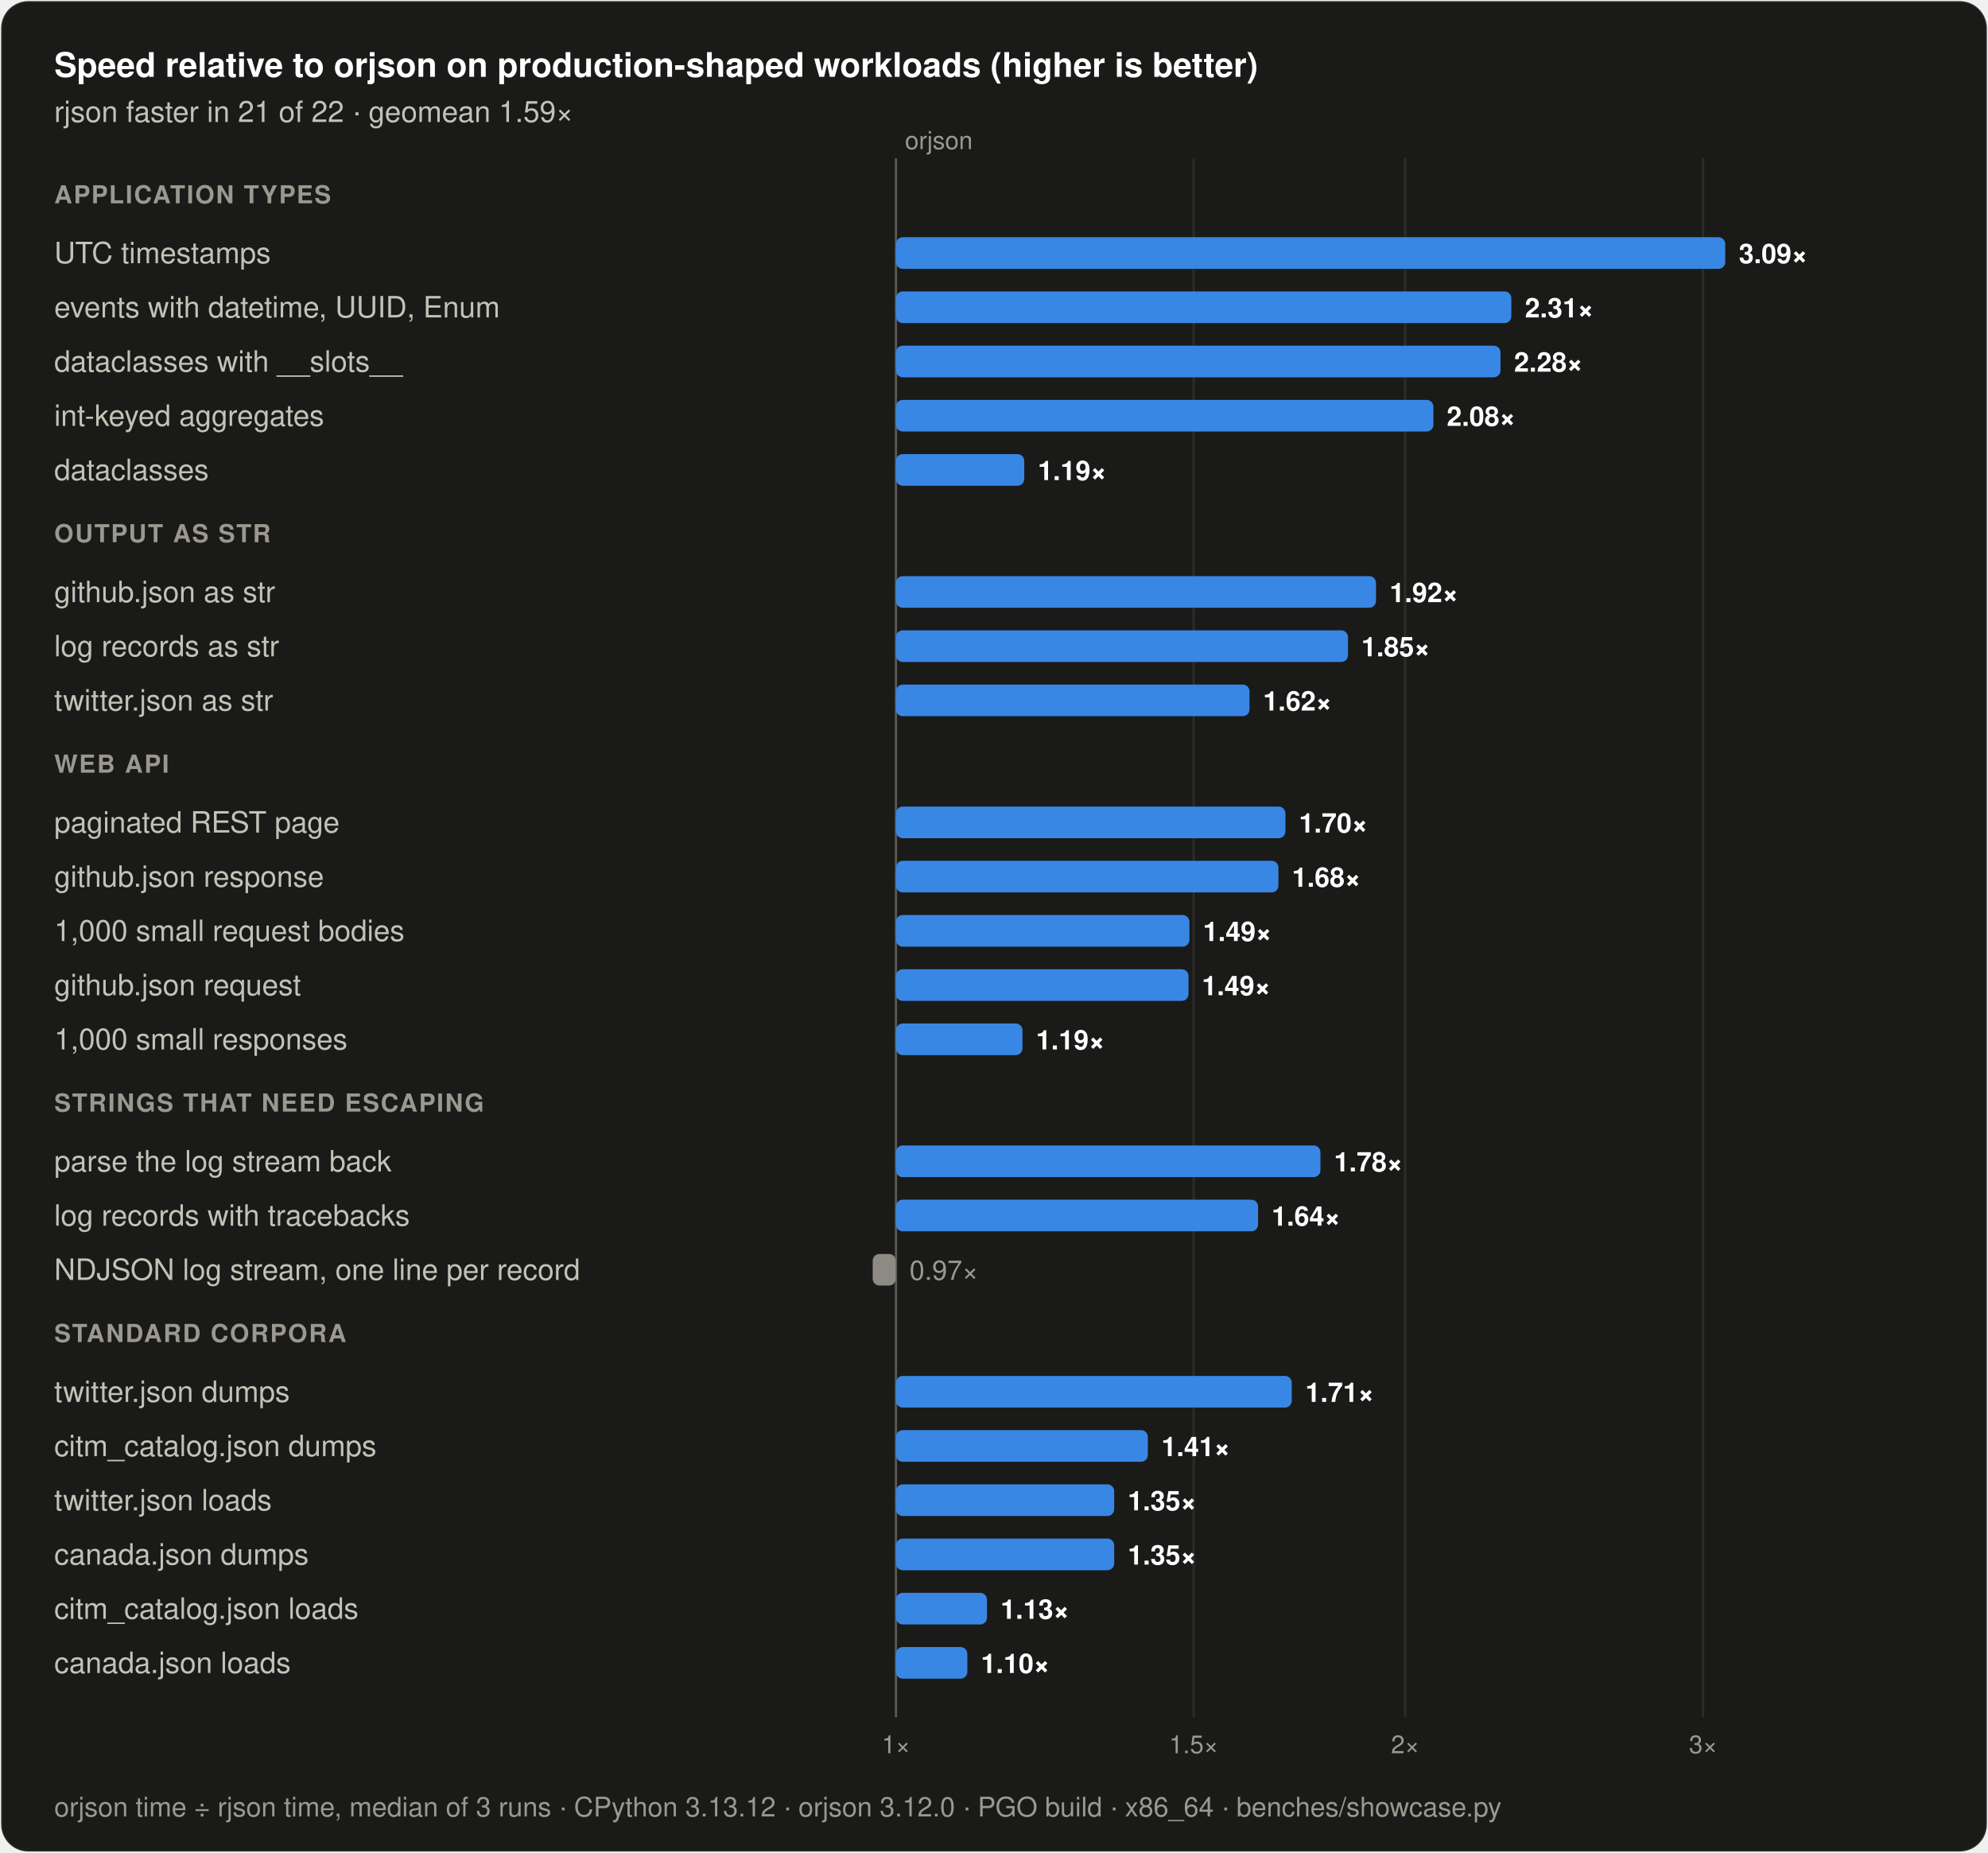
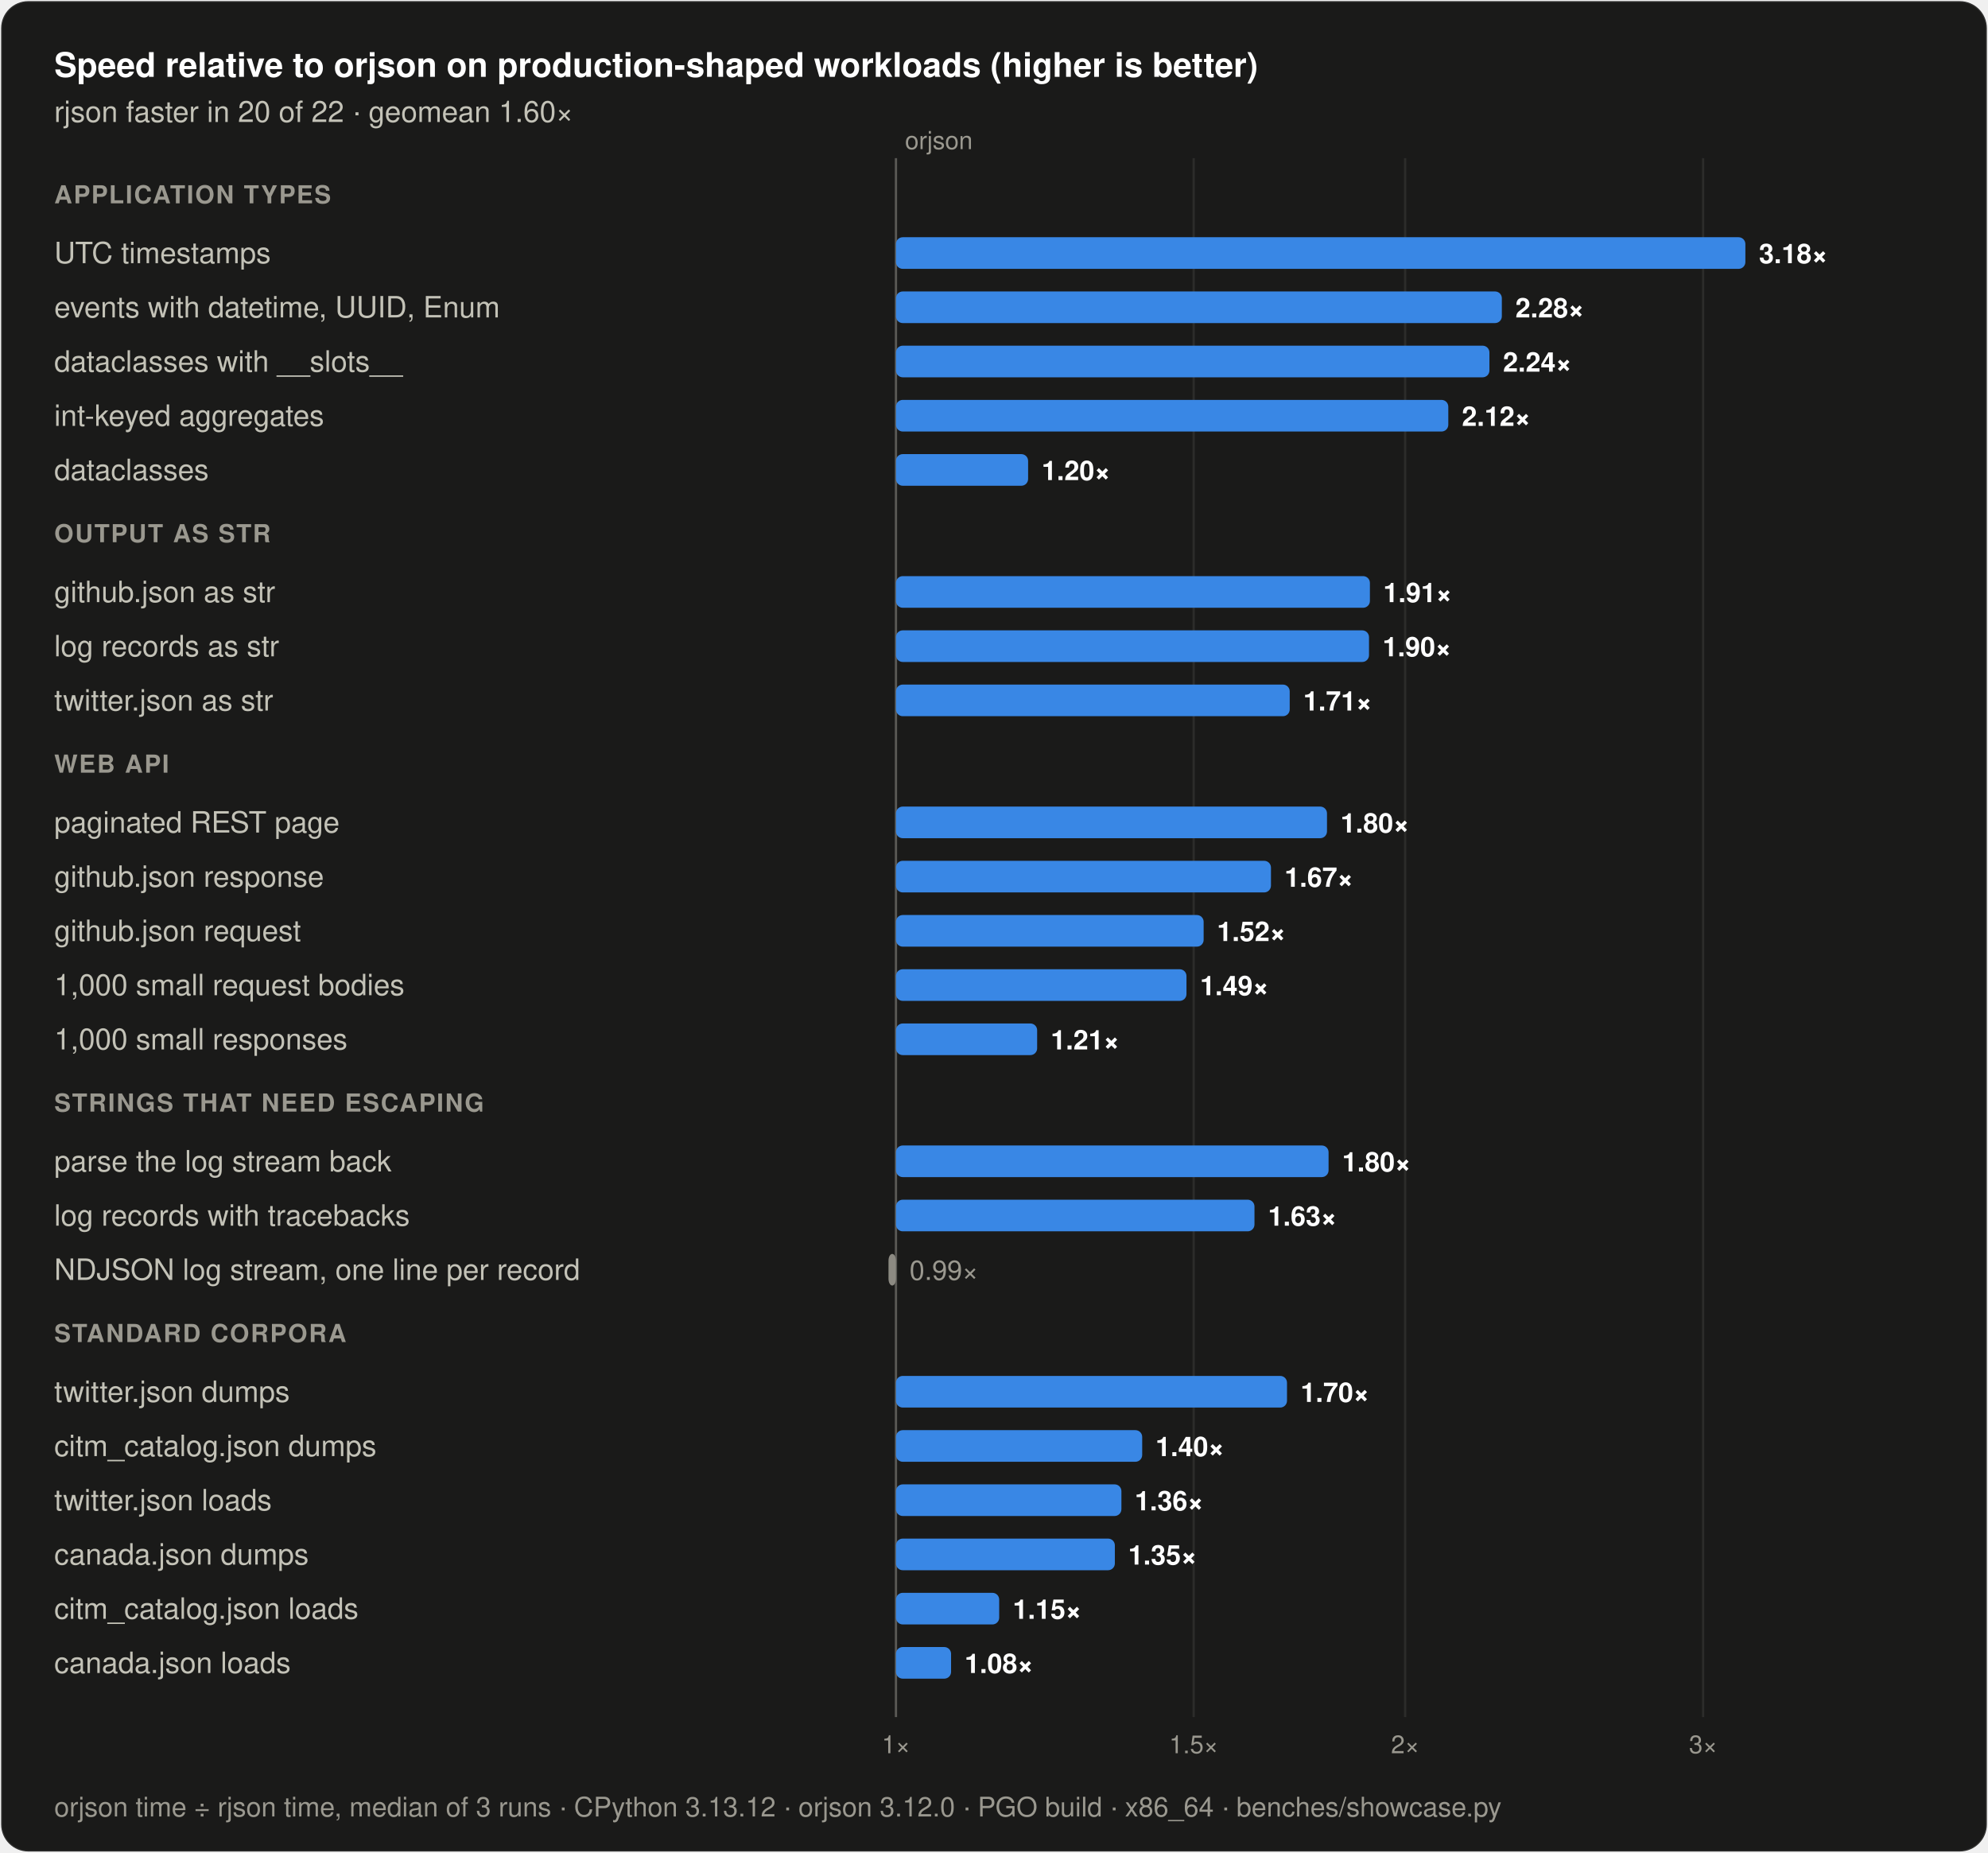
- <svg xmlns="http://www.w3.org/2000/svg" width="880" height="820" viewBox="0 0 880 820" role="img" aria-label="rjson speedup over orjson on 22 workloads: faster in 21, geometric mean 1.59 times">
+ <svg xmlns="http://www.w3.org/2000/svg" width="880" height="820" viewBox="0 0 880 820" role="img" aria-label="rjson speedup over orjson on 22 workloads: faster in 20, geometric mean 1.60 times">
  <rect x="0.5" y="0.5" width="879" height="819" rx="12" fill="#1a1a19" stroke="rgba(255,255,255,0.10)" />
  <text x="24.0" y="34.0" font-family="system-ui, -apple-system, &quot;Segoe UI&quot;, Helvetica, Arial, sans-serif" font-size="15" font-weight="600" fill="#ffffff" text-anchor="start">Speed relative to orjson on production-shaped workloads (higher is better)</text>
-   <text x="24.0" y="54.0" font-family="system-ui, -apple-system, &quot;Segoe UI&quot;, Helvetica, Arial, sans-serif" font-size="13" font-weight="400" fill="#c3c2b7" text-anchor="start">rjson faster in 21 of 22 · geomean 1.59×</text>
+   <text x="24.0" y="54.0" font-family="system-ui, -apple-system, &quot;Segoe UI&quot;, Helvetica, Arial, sans-serif" font-size="13" font-weight="400" fill="#c3c2b7" text-anchor="start">rjson faster in 20 of 22 · geomean 1.60×</text>
  <line x1="396.6" y1="70" x2="396.6" y2="760" stroke="#5a5955" stroke-width="1" />
  <text x="396.6" y="776.0" font-family="system-ui, -apple-system, &quot;Segoe UI&quot;, Helvetica, Arial, sans-serif" font-size="11" font-weight="400" fill="#9a988f" text-anchor="middle" style="font-variant-numeric: tabular-nums">1×</text>
  <line x1="528.4" y1="70" x2="528.4" y2="760" stroke="#2c2c2a" stroke-width="1" />
  <text x="528.4" y="776.0" font-family="system-ui, -apple-system, &quot;Segoe UI&quot;, Helvetica, Arial, sans-serif" font-size="11" font-weight="400" fill="#9a988f" text-anchor="middle" style="font-variant-numeric: tabular-nums">1.5×</text>
  <line x1="622.0" y1="70" x2="622.0" y2="760" stroke="#2c2c2a" stroke-width="1" />
  <text x="622.0" y="776.0" font-family="system-ui, -apple-system, &quot;Segoe UI&quot;, Helvetica, Arial, sans-serif" font-size="11" font-weight="400" fill="#9a988f" text-anchor="middle" style="font-variant-numeric: tabular-nums">2×</text>
  <line x1="753.9" y1="70" x2="753.9" y2="760" stroke="#2c2c2a" stroke-width="1" />
  <text x="753.9" y="776.0" font-family="system-ui, -apple-system, &quot;Segoe UI&quot;, Helvetica, Arial, sans-serif" font-size="11" font-weight="400" fill="#9a988f" text-anchor="middle" style="font-variant-numeric: tabular-nums">3×</text>
  <text x="400.6" y="66.0" font-family="system-ui, -apple-system, &quot;Segoe UI&quot;, Helvetica, Arial, sans-serif" font-size="11" font-weight="400" fill="#9a988f" text-anchor="start">orjson</text>
  <text x="24.0" y="90.0" font-family="system-ui, -apple-system, &quot;Segoe UI&quot;, Helvetica, Arial, sans-serif" font-size="11" font-weight="600" fill="#9a988f" text-anchor="start" letter-spacing="0.06em">APPLICATION TYPES</text>
  <text x="24.0" y="116.5" font-family="system-ui, -apple-system, &quot;Segoe UI&quot;, Helvetica, Arial, sans-serif" font-size="13" font-weight="400" fill="#c3c2b7" text-anchor="start">UTC timestamps</text>
-   <rect x="396.6" y="105.0" width="367.1" height="14" rx="3" fill="#3987e5" />
-   <text x="769.7" y="116.5" font-family="system-ui, -apple-system, &quot;Segoe UI&quot;, Helvetica, Arial, sans-serif" font-size="12" font-weight="600" fill="#ffffff" text-anchor="start" style="font-variant-numeric: tabular-nums">3.09×</text>
+   <rect x="396.6" y="105.0" width="376.0" height="14" rx="3" fill="#3987e5" />
+   <text x="778.6" y="116.5" font-family="system-ui, -apple-system, &quot;Segoe UI&quot;, Helvetica, Arial, sans-serif" font-size="12" font-weight="600" fill="#ffffff" text-anchor="start" style="font-variant-numeric: tabular-nums">3.18×</text>
  <text x="24.0" y="140.5" font-family="system-ui, -apple-system, &quot;Segoe UI&quot;, Helvetica, Arial, sans-serif" font-size="13" font-weight="400" fill="#c3c2b7" text-anchor="start">events with datetime, UUID, Enum</text>
-   <rect x="396.6" y="129.0" width="272.4" height="14" rx="3" fill="#3987e5" />
-   <text x="675.0" y="140.5" font-family="system-ui, -apple-system, &quot;Segoe UI&quot;, Helvetica, Arial, sans-serif" font-size="12" font-weight="600" fill="#ffffff" text-anchor="start" style="font-variant-numeric: tabular-nums">2.31×</text>
+   <rect x="396.6" y="129.0" width="268.2" height="14" rx="3" fill="#3987e5" />
+   <text x="670.8" y="140.5" font-family="system-ui, -apple-system, &quot;Segoe UI&quot;, Helvetica, Arial, sans-serif" font-size="12" font-weight="600" fill="#ffffff" text-anchor="start" style="font-variant-numeric: tabular-nums">2.28×</text>
  <text x="24.0" y="164.5" font-family="system-ui, -apple-system, &quot;Segoe UI&quot;, Helvetica, Arial, sans-serif" font-size="13" font-weight="400" fill="#c3c2b7" text-anchor="start">dataclasses with __slots__</text>
-   <rect x="396.6" y="153.0" width="267.6" height="14" rx="3" fill="#3987e5" />
-   <text x="670.2" y="164.5" font-family="system-ui, -apple-system, &quot;Segoe UI&quot;, Helvetica, Arial, sans-serif" font-size="12" font-weight="600" fill="#ffffff" text-anchor="start" style="font-variant-numeric: tabular-nums">2.28×</text>
+   <rect x="396.6" y="153.0" width="262.7" height="14" rx="3" fill="#3987e5" />
+   <text x="665.3" y="164.5" font-family="system-ui, -apple-system, &quot;Segoe UI&quot;, Helvetica, Arial, sans-serif" font-size="12" font-weight="600" fill="#ffffff" text-anchor="start" style="font-variant-numeric: tabular-nums">2.24×</text>
  <text x="24.0" y="188.5" font-family="system-ui, -apple-system, &quot;Segoe UI&quot;, Helvetica, Arial, sans-serif" font-size="13" font-weight="400" fill="#c3c2b7" text-anchor="start">int-keyed aggregates</text>
-   <rect x="396.6" y="177.0" width="237.9" height="14" rx="3" fill="#3987e5" />
-   <text x="640.4" y="188.5" font-family="system-ui, -apple-system, &quot;Segoe UI&quot;, Helvetica, Arial, sans-serif" font-size="12" font-weight="600" fill="#ffffff" text-anchor="start" style="font-variant-numeric: tabular-nums">2.08×</text>
+   <rect x="396.6" y="177.0" width="244.5" height="14" rx="3" fill="#3987e5" />
+   <text x="647.1" y="188.5" font-family="system-ui, -apple-system, &quot;Segoe UI&quot;, Helvetica, Arial, sans-serif" font-size="12" font-weight="600" fill="#ffffff" text-anchor="start" style="font-variant-numeric: tabular-nums">2.12×</text>
  <text x="24.0" y="212.5" font-family="system-ui, -apple-system, &quot;Segoe UI&quot;, Helvetica, Arial, sans-serif" font-size="13" font-weight="400" fill="#c3c2b7" text-anchor="start">dataclasses</text>
-   <rect x="396.6" y="201.0" width="56.8" height="14" rx="3" fill="#3987e5" />
-   <text x="459.4" y="212.5" font-family="system-ui, -apple-system, &quot;Segoe UI&quot;, Helvetica, Arial, sans-serif" font-size="12" font-weight="600" fill="#ffffff" text-anchor="start" style="font-variant-numeric: tabular-nums">1.19×</text>
+   <rect x="396.6" y="201.0" width="58.5" height="14" rx="3" fill="#3987e5" />
+   <text x="461.1" y="212.5" font-family="system-ui, -apple-system, &quot;Segoe UI&quot;, Helvetica, Arial, sans-serif" font-size="12" font-weight="600" fill="#ffffff" text-anchor="start" style="font-variant-numeric: tabular-nums">1.20×</text>
  <text x="24.0" y="240.0" font-family="system-ui, -apple-system, &quot;Segoe UI&quot;, Helvetica, Arial, sans-serif" font-size="11" font-weight="600" fill="#9a988f" text-anchor="start" letter-spacing="0.06em">OUTPUT AS STR</text>
  <text x="24.0" y="266.5" font-family="system-ui, -apple-system, &quot;Segoe UI&quot;, Helvetica, Arial, sans-serif" font-size="13" font-weight="400" fill="#c3c2b7" text-anchor="start">github.json as str</text>
-   <rect x="396.6" y="255.0" width="212.5" height="14" rx="3" fill="#3987e5" />
-   <text x="615.1" y="266.5" font-family="system-ui, -apple-system, &quot;Segoe UI&quot;, Helvetica, Arial, sans-serif" font-size="12" font-weight="600" fill="#ffffff" text-anchor="start" style="font-variant-numeric: tabular-nums">1.92×</text>
+   <rect x="396.6" y="255.0" width="209.8" height="14" rx="3" fill="#3987e5" />
+   <text x="612.3" y="266.5" font-family="system-ui, -apple-system, &quot;Segoe UI&quot;, Helvetica, Arial, sans-serif" font-size="12" font-weight="600" fill="#ffffff" text-anchor="start" style="font-variant-numeric: tabular-nums">1.91×</text>
  <text x="24.0" y="290.5" font-family="system-ui, -apple-system, &quot;Segoe UI&quot;, Helvetica, Arial, sans-serif" font-size="13" font-weight="400" fill="#c3c2b7" text-anchor="start">log records as str</text>
-   <rect x="396.6" y="279.0" width="200.1" height="14" rx="3" fill="#3987e5" />
-   <text x="602.6" y="290.5" font-family="system-ui, -apple-system, &quot;Segoe UI&quot;, Helvetica, Arial, sans-serif" font-size="12" font-weight="600" fill="#ffffff" text-anchor="start" style="font-variant-numeric: tabular-nums">1.85×</text>
+   <rect x="396.6" y="279.0" width="209.4" height="14" rx="3" fill="#3987e5" />
+   <text x="612.0" y="290.5" font-family="system-ui, -apple-system, &quot;Segoe UI&quot;, Helvetica, Arial, sans-serif" font-size="12" font-weight="600" fill="#ffffff" text-anchor="start" style="font-variant-numeric: tabular-nums">1.90×</text>
  <text x="24.0" y="314.5" font-family="system-ui, -apple-system, &quot;Segoe UI&quot;, Helvetica, Arial, sans-serif" font-size="13" font-weight="400" fill="#c3c2b7" text-anchor="start">twitter.json as str</text>
-   <rect x="396.6" y="303.0" width="156.5" height="14" rx="3" fill="#3987e5" />
-   <text x="559.1" y="314.5" font-family="system-ui, -apple-system, &quot;Segoe UI&quot;, Helvetica, Arial, sans-serif" font-size="12" font-weight="600" fill="#ffffff" text-anchor="start" style="font-variant-numeric: tabular-nums">1.62×</text>
+   <rect x="396.6" y="303.0" width="174.3" height="14" rx="3" fill="#3987e5" />
+   <text x="576.9" y="314.5" font-family="system-ui, -apple-system, &quot;Segoe UI&quot;, Helvetica, Arial, sans-serif" font-size="12" font-weight="600" fill="#ffffff" text-anchor="start" style="font-variant-numeric: tabular-nums">1.71×</text>
  <text x="24.0" y="342.0" font-family="system-ui, -apple-system, &quot;Segoe UI&quot;, Helvetica, Arial, sans-serif" font-size="11" font-weight="600" fill="#9a988f" text-anchor="start" letter-spacing="0.06em">WEB API</text>
  <text x="24.0" y="368.5" font-family="system-ui, -apple-system, &quot;Segoe UI&quot;, Helvetica, Arial, sans-serif" font-size="13" font-weight="400" fill="#c3c2b7" text-anchor="start">paginated REST page</text>
-   <rect x="396.6" y="357.0" width="172.4" height="14" rx="3" fill="#3987e5" />
-   <text x="575.0" y="368.5" font-family="system-ui, -apple-system, &quot;Segoe UI&quot;, Helvetica, Arial, sans-serif" font-size="12" font-weight="600" fill="#ffffff" text-anchor="start" style="font-variant-numeric: tabular-nums">1.70×</text>
+   <rect x="396.6" y="357.0" width="190.8" height="14" rx="3" fill="#3987e5" />
+   <text x="593.4" y="368.5" font-family="system-ui, -apple-system, &quot;Segoe UI&quot;, Helvetica, Arial, sans-serif" font-size="12" font-weight="600" fill="#ffffff" text-anchor="start" style="font-variant-numeric: tabular-nums">1.80×</text>
  <text x="24.0" y="392.5" font-family="system-ui, -apple-system, &quot;Segoe UI&quot;, Helvetica, Arial, sans-serif" font-size="13" font-weight="400" fill="#c3c2b7" text-anchor="start">github.json response</text>
-   <rect x="396.6" y="381.0" width="169.3" height="14" rx="3" fill="#3987e5" />
-   <text x="571.9" y="392.5" font-family="system-ui, -apple-system, &quot;Segoe UI&quot;, Helvetica, Arial, sans-serif" font-size="12" font-weight="600" fill="#ffffff" text-anchor="start" style="font-variant-numeric: tabular-nums">1.68×</text>
-   <text x="24.0" y="416.5" font-family="system-ui, -apple-system, &quot;Segoe UI&quot;, Helvetica, Arial, sans-serif" font-size="13" font-weight="400" fill="#c3c2b7" text-anchor="start">1,000 small request bodies</text>
-   <rect x="396.6" y="405.0" width="129.9" height="14" rx="3" fill="#3987e5" />
-   <text x="532.5" y="416.5" font-family="system-ui, -apple-system, &quot;Segoe UI&quot;, Helvetica, Arial, sans-serif" font-size="12" font-weight="600" fill="#ffffff" text-anchor="start" style="font-variant-numeric: tabular-nums">1.49×</text>
-   <text x="24.0" y="440.5" font-family="system-ui, -apple-system, &quot;Segoe UI&quot;, Helvetica, Arial, sans-serif" font-size="13" font-weight="400" fill="#c3c2b7" text-anchor="start">github.json request</text>
-   <rect x="396.6" y="429.0" width="129.5" height="14" rx="3" fill="#3987e5" />
-   <text x="532.0" y="440.5" font-family="system-ui, -apple-system, &quot;Segoe UI&quot;, Helvetica, Arial, sans-serif" font-size="12" font-weight="600" fill="#ffffff" text-anchor="start" style="font-variant-numeric: tabular-nums">1.49×</text>
+   <rect x="396.6" y="381.0" width="166.0" height="14" rx="3" fill="#3987e5" />
+   <text x="568.6" y="392.5" font-family="system-ui, -apple-system, &quot;Segoe UI&quot;, Helvetica, Arial, sans-serif" font-size="12" font-weight="600" fill="#ffffff" text-anchor="start" style="font-variant-numeric: tabular-nums">1.67×</text>
+   <text x="24.0" y="416.5" font-family="system-ui, -apple-system, &quot;Segoe UI&quot;, Helvetica, Arial, sans-serif" font-size="13" font-weight="400" fill="#c3c2b7" text-anchor="start">github.json request</text>
+   <rect x="396.6" y="405.0" width="136.2" height="14" rx="3" fill="#3987e5" />
+   <text x="538.7" y="416.5" font-family="system-ui, -apple-system, &quot;Segoe UI&quot;, Helvetica, Arial, sans-serif" font-size="12" font-weight="600" fill="#ffffff" text-anchor="start" style="font-variant-numeric: tabular-nums">1.52×</text>
+   <text x="24.0" y="440.5" font-family="system-ui, -apple-system, &quot;Segoe UI&quot;, Helvetica, Arial, sans-serif" font-size="13" font-weight="400" fill="#c3c2b7" text-anchor="start">1,000 small request bodies</text>
+   <rect x="396.6" y="429.0" width="128.6" height="14" rx="3" fill="#3987e5" />
+   <text x="531.2" y="440.5" font-family="system-ui, -apple-system, &quot;Segoe UI&quot;, Helvetica, Arial, sans-serif" font-size="12" font-weight="600" fill="#ffffff" text-anchor="start" style="font-variant-numeric: tabular-nums">1.49×</text>
  <text x="24.0" y="464.5" font-family="system-ui, -apple-system, &quot;Segoe UI&quot;, Helvetica, Arial, sans-serif" font-size="13" font-weight="400" fill="#c3c2b7" text-anchor="start">1,000 small responses</text>
-   <rect x="396.6" y="453.0" width="56.0" height="14" rx="3" fill="#3987e5" />
-   <text x="458.6" y="464.5" font-family="system-ui, -apple-system, &quot;Segoe UI&quot;, Helvetica, Arial, sans-serif" font-size="12" font-weight="600" fill="#ffffff" text-anchor="start" style="font-variant-numeric: tabular-nums">1.19×</text>
+   <rect x="396.6" y="453.0" width="62.5" height="14" rx="3" fill="#3987e5" />
+   <text x="465.1" y="464.5" font-family="system-ui, -apple-system, &quot;Segoe UI&quot;, Helvetica, Arial, sans-serif" font-size="12" font-weight="600" fill="#ffffff" text-anchor="start" style="font-variant-numeric: tabular-nums">1.21×</text>
  <text x="24.0" y="492.0" font-family="system-ui, -apple-system, &quot;Segoe UI&quot;, Helvetica, Arial, sans-serif" font-size="11" font-weight="600" fill="#9a988f" text-anchor="start" letter-spacing="0.06em">STRINGS THAT NEED ESCAPING</text>
  <text x="24.0" y="518.5" font-family="system-ui, -apple-system, &quot;Segoe UI&quot;, Helvetica, Arial, sans-serif" font-size="13" font-weight="400" fill="#c3c2b7" text-anchor="start">parse the log stream back</text>
-   <rect x="396.6" y="507.0" width="187.9" height="14" rx="3" fill="#3987e5" />
-   <text x="590.5" y="518.5" font-family="system-ui, -apple-system, &quot;Segoe UI&quot;, Helvetica, Arial, sans-serif" font-size="12" font-weight="600" fill="#ffffff" text-anchor="start" style="font-variant-numeric: tabular-nums">1.78×</text>
+   <rect x="396.6" y="507.0" width="191.5" height="14" rx="3" fill="#3987e5" />
+   <text x="594.1" y="518.5" font-family="system-ui, -apple-system, &quot;Segoe UI&quot;, Helvetica, Arial, sans-serif" font-size="12" font-weight="600" fill="#ffffff" text-anchor="start" style="font-variant-numeric: tabular-nums">1.80×</text>
  <text x="24.0" y="542.5" font-family="system-ui, -apple-system, &quot;Segoe UI&quot;, Helvetica, Arial, sans-serif" font-size="13" font-weight="400" fill="#c3c2b7" text-anchor="start">log records with tracebacks</text>
-   <rect x="396.6" y="531.0" width="160.3" height="14" rx="3" fill="#3987e5" />
-   <text x="562.9" y="542.5" font-family="system-ui, -apple-system, &quot;Segoe UI&quot;, Helvetica, Arial, sans-serif" font-size="12" font-weight="600" fill="#ffffff" text-anchor="start" style="font-variant-numeric: tabular-nums">1.64×</text>
+   <rect x="396.6" y="531.0" width="158.7" height="14" rx="3" fill="#3987e5" />
+   <text x="561.3" y="542.5" font-family="system-ui, -apple-system, &quot;Segoe UI&quot;, Helvetica, Arial, sans-serif" font-size="12" font-weight="600" fill="#ffffff" text-anchor="start" style="font-variant-numeric: tabular-nums">1.63×</text>
  <text x="24.0" y="566.5" font-family="system-ui, -apple-system, &quot;Segoe UI&quot;, Helvetica, Arial, sans-serif" font-size="13" font-weight="400" fill="#c3c2b7" text-anchor="start">NDJSON log stream, one line per record</text>
-   <rect x="386.3" y="555.0" width="10.2" height="14" rx="3" fill="#8c8a82" />
-   <text x="402.6" y="566.5" font-family="system-ui, -apple-system, &quot;Segoe UI&quot;, Helvetica, Arial, sans-serif" font-size="12" font-weight="400" fill="#9a988f" text-anchor="start" style="font-variant-numeric: tabular-nums">0.97×</text>
+   <rect x="393.3" y="555.0" width="3.3" height="14" rx="3" fill="#8c8a82" />
+   <text x="402.6" y="566.5" font-family="system-ui, -apple-system, &quot;Segoe UI&quot;, Helvetica, Arial, sans-serif" font-size="12" font-weight="400" fill="#9a988f" text-anchor="start" style="font-variant-numeric: tabular-nums">0.99×</text>
  <text x="24.0" y="594.0" font-family="system-ui, -apple-system, &quot;Segoe UI&quot;, Helvetica, Arial, sans-serif" font-size="11" font-weight="600" fill="#9a988f" text-anchor="start" letter-spacing="0.06em">STANDARD CORPORA</text>
  <text x="24.0" y="620.5" font-family="system-ui, -apple-system, &quot;Segoe UI&quot;, Helvetica, Arial, sans-serif" font-size="13" font-weight="400" fill="#c3c2b7" text-anchor="start">twitter.json dumps</text>
-   <rect x="396.6" y="609.0" width="175.2" height="14" rx="3" fill="#3987e5" />
-   <text x="577.8" y="620.5" font-family="system-ui, -apple-system, &quot;Segoe UI&quot;, Helvetica, Arial, sans-serif" font-size="12" font-weight="600" fill="#ffffff" text-anchor="start" style="font-variant-numeric: tabular-nums">1.71×</text>
+   <rect x="396.6" y="609.0" width="173.1" height="14" rx="3" fill="#3987e5" />
+   <text x="575.7" y="620.5" font-family="system-ui, -apple-system, &quot;Segoe UI&quot;, Helvetica, Arial, sans-serif" font-size="12" font-weight="600" fill="#ffffff" text-anchor="start" style="font-variant-numeric: tabular-nums">1.70×</text>
  <text x="24.0" y="644.5" font-family="system-ui, -apple-system, &quot;Segoe UI&quot;, Helvetica, Arial, sans-serif" font-size="13" font-weight="400" fill="#c3c2b7" text-anchor="start">citm_catalog.json dumps</text>
-   <rect x="396.6" y="633.0" width="111.5" height="14" rx="3" fill="#3987e5" />
-   <text x="514.1" y="644.5" font-family="system-ui, -apple-system, &quot;Segoe UI&quot;, Helvetica, Arial, sans-serif" font-size="12" font-weight="600" fill="#ffffff" text-anchor="start" style="font-variant-numeric: tabular-nums">1.41×</text>
+   <rect x="396.6" y="633.0" width="109.0" height="14" rx="3" fill="#3987e5" />
+   <text x="511.5" y="644.5" font-family="system-ui, -apple-system, &quot;Segoe UI&quot;, Helvetica, Arial, sans-serif" font-size="12" font-weight="600" fill="#ffffff" text-anchor="start" style="font-variant-numeric: tabular-nums">1.40×</text>
  <text x="24.0" y="668.5" font-family="system-ui, -apple-system, &quot;Segoe UI&quot;, Helvetica, Arial, sans-serif" font-size="13" font-weight="400" fill="#c3c2b7" text-anchor="start">twitter.json loads</text>
-   <rect x="396.6" y="657.0" width="96.6" height="14" rx="3" fill="#3987e5" />
-   <text x="499.2" y="668.5" font-family="system-ui, -apple-system, &quot;Segoe UI&quot;, Helvetica, Arial, sans-serif" font-size="12" font-weight="600" fill="#ffffff" text-anchor="start" style="font-variant-numeric: tabular-nums">1.35×</text>
+   <rect x="396.6" y="657.0" width="99.8" height="14" rx="3" fill="#3987e5" />
+   <text x="502.3" y="668.5" font-family="system-ui, -apple-system, &quot;Segoe UI&quot;, Helvetica, Arial, sans-serif" font-size="12" font-weight="600" fill="#ffffff" text-anchor="start" style="font-variant-numeric: tabular-nums">1.36×</text>
  <text x="24.0" y="692.5" font-family="system-ui, -apple-system, &quot;Segoe UI&quot;, Helvetica, Arial, sans-serif" font-size="13" font-weight="400" fill="#c3c2b7" text-anchor="start">canada.json dumps</text>
-   <rect x="396.6" y="681.0" width="96.6" height="14" rx="3" fill="#3987e5" />
-   <text x="499.2" y="692.5" font-family="system-ui, -apple-system, &quot;Segoe UI&quot;, Helvetica, Arial, sans-serif" font-size="12" font-weight="600" fill="#ffffff" text-anchor="start" style="font-variant-numeric: tabular-nums">1.35×</text>
+   <rect x="396.6" y="681.0" width="96.9" height="14" rx="3" fill="#3987e5" />
+   <text x="499.4" y="692.5" font-family="system-ui, -apple-system, &quot;Segoe UI&quot;, Helvetica, Arial, sans-serif" font-size="12" font-weight="600" fill="#ffffff" text-anchor="start" style="font-variant-numeric: tabular-nums">1.35×</text>
  <text x="24.0" y="716.5" font-family="system-ui, -apple-system, &quot;Segoe UI&quot;, Helvetica, Arial, sans-serif" font-size="13" font-weight="400" fill="#c3c2b7" text-anchor="start">citm_catalog.json loads</text>
-   <rect x="396.6" y="705.0" width="40.3" height="14" rx="3" fill="#3987e5" />
-   <text x="442.9" y="716.5" font-family="system-ui, -apple-system, &quot;Segoe UI&quot;, Helvetica, Arial, sans-serif" font-size="12" font-weight="600" fill="#ffffff" text-anchor="start" style="font-variant-numeric: tabular-nums">1.13×</text>
+   <rect x="396.6" y="705.0" width="45.7" height="14" rx="3" fill="#3987e5" />
+   <text x="448.3" y="716.5" font-family="system-ui, -apple-system, &quot;Segoe UI&quot;, Helvetica, Arial, sans-serif" font-size="12" font-weight="600" fill="#ffffff" text-anchor="start" style="font-variant-numeric: tabular-nums">1.15×</text>
  <text x="24.0" y="740.5" font-family="system-ui, -apple-system, &quot;Segoe UI&quot;, Helvetica, Arial, sans-serif" font-size="13" font-weight="400" fill="#c3c2b7" text-anchor="start">canada.json loads</text>
-   <rect x="396.6" y="729.0" width="31.6" height="14" rx="3" fill="#3987e5" />
-   <text x="434.2" y="740.5" font-family="system-ui, -apple-system, &quot;Segoe UI&quot;, Helvetica, Arial, sans-serif" font-size="12" font-weight="600" fill="#ffffff" text-anchor="start" style="font-variant-numeric: tabular-nums">1.10×</text>
+   <rect x="396.6" y="729.0" width="24.4" height="14" rx="3" fill="#3987e5" />
+   <text x="427.0" y="740.5" font-family="system-ui, -apple-system, &quot;Segoe UI&quot;, Helvetica, Arial, sans-serif" font-size="12" font-weight="600" fill="#ffffff" text-anchor="start" style="font-variant-numeric: tabular-nums">1.08×</text>
  <text x="24.0" y="804.0" font-family="system-ui, -apple-system, &quot;Segoe UI&quot;, Helvetica, Arial, sans-serif" font-size="12" font-weight="400" fill="#9a988f" text-anchor="start">orjson time ÷ rjson time, median of 3 runs · CPython 3.13.12 · orjson 3.12.0 · PGO build · x86_64 · benches/showcase.py</text>
</svg>
